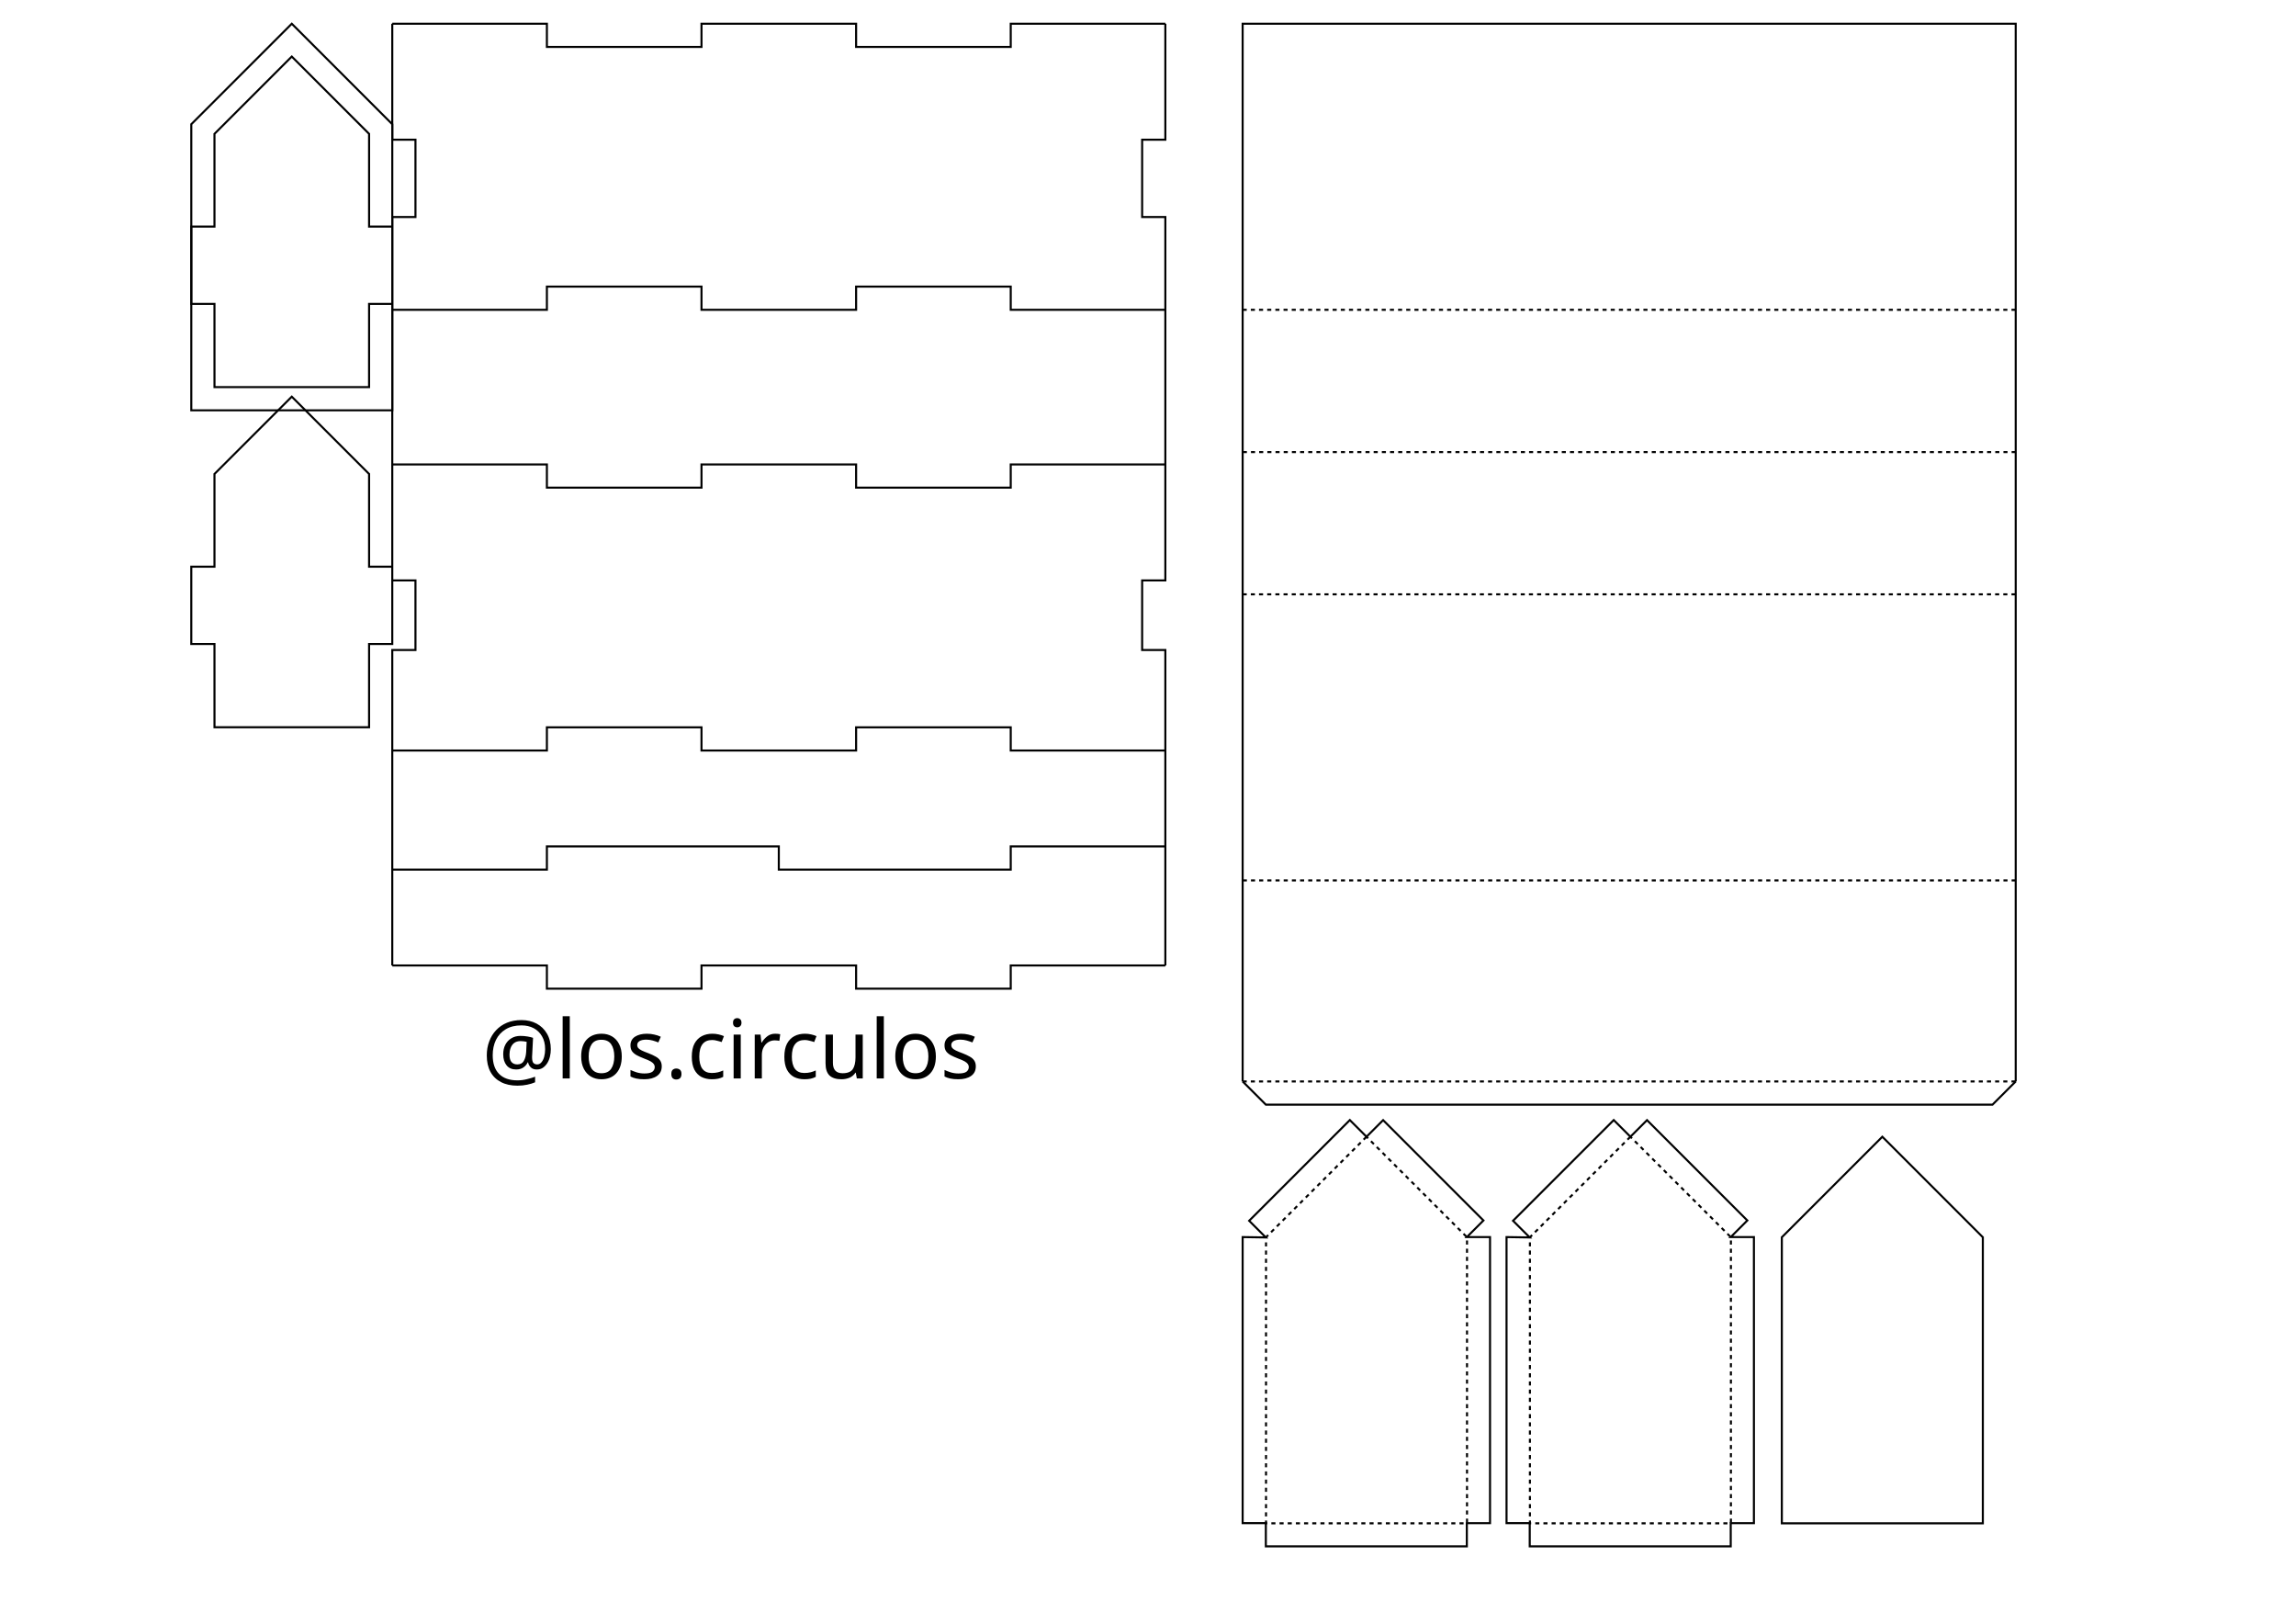
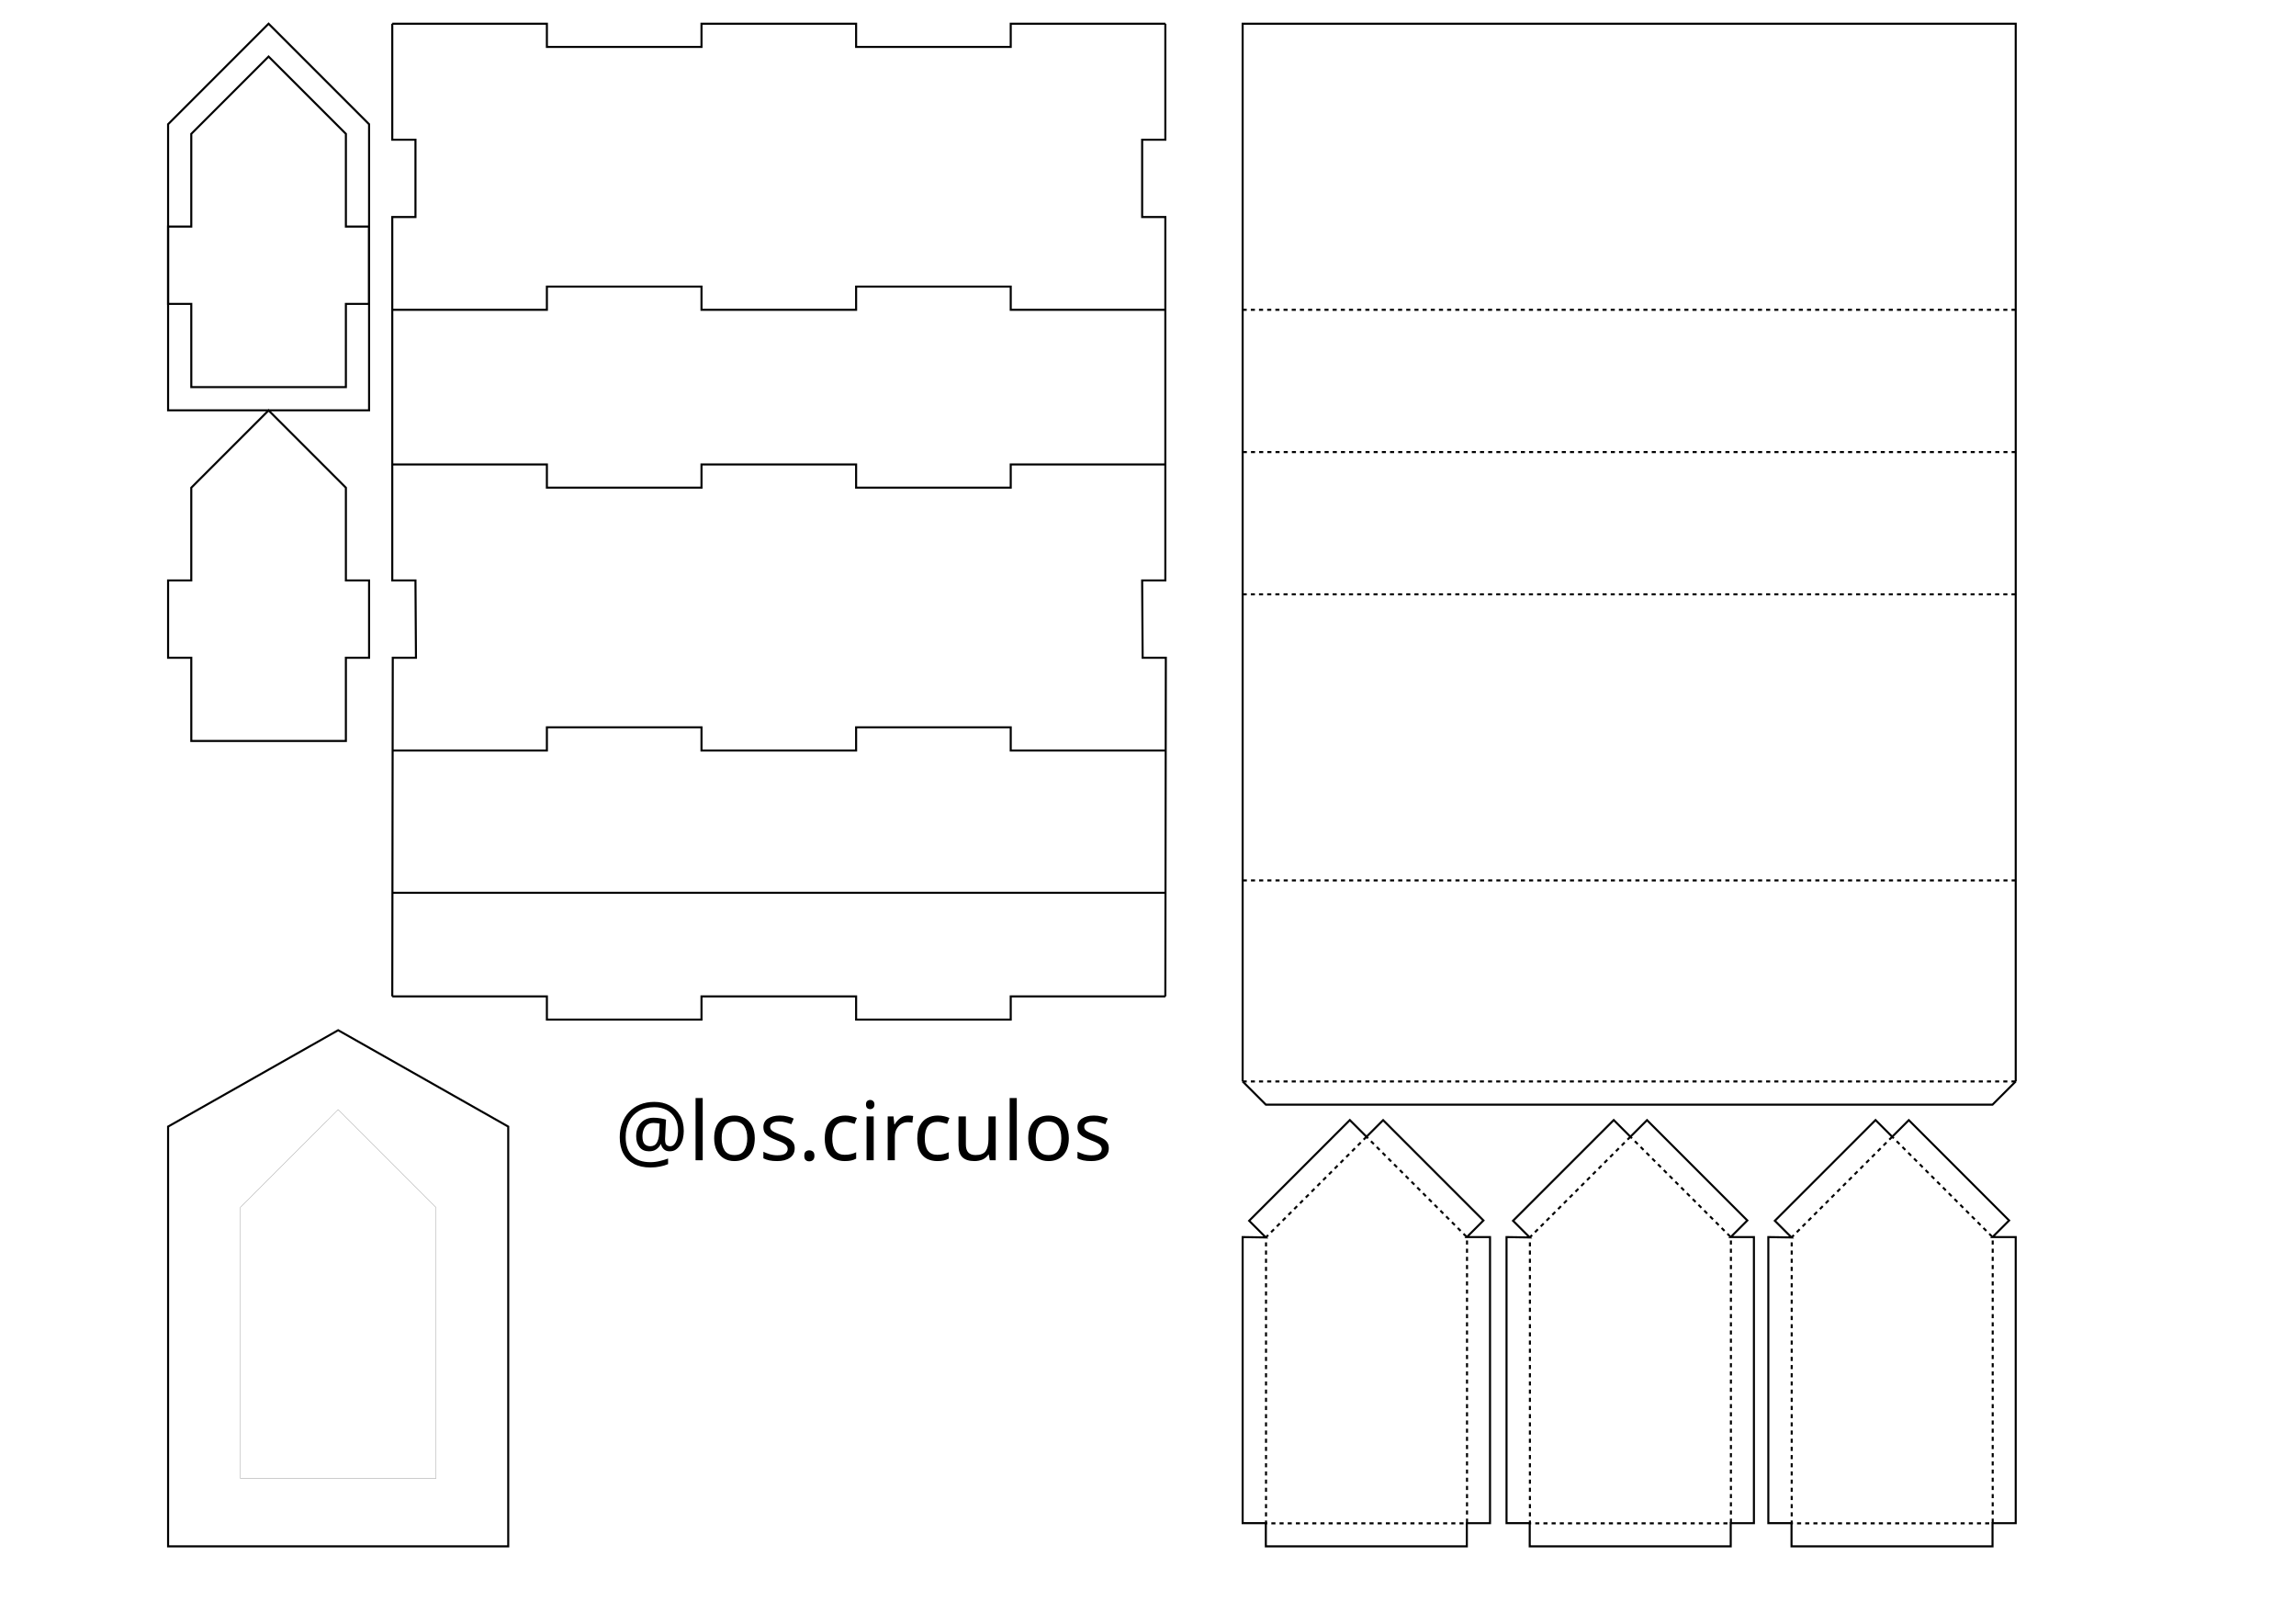
<svg xmlns="http://www.w3.org/2000/svg" width="297mm" height="210mm" viewBox="0 0 297 210" version="1.1" id="svg1583">
  <defs id="defs1577" />
  <g id="g2334" style="display:inline">
    <path style="fill:none;stroke:#000000;stroke-width:0.265px;stroke-linecap:butt;stroke-linejoin:miter;stroke-opacity:1" d="m 50.743,3.068 h 20 v 3 h 20 v -3 H 110.743 v 3 h 20 v -3 h 20 m 0,37 -20,-1.4e-5 V 37.068 h -20 v 3 H 90.743 V 37.068 H 70.743 v 3 H 50.743" id="path2320" />
    <path style="display:inline;fill:none;stroke:#000000;stroke-width:0.265px;stroke-linecap:butt;stroke-linejoin:miter;stroke-opacity:1" d="m 50.743,60.068 h 20 v 3 h 20 v -3 H 110.743 v 3 h 20 v -3 h 20 m 0,37 -20,-1.4e-5 v -3 h -20 v 3 H 90.743 V 94.068 H 70.743 v 3 H 50.743" id="path2332" />
-     <path style="display:inline;fill:none;stroke:#000000;stroke-width:0.265px;stroke-linecap:butt;stroke-linejoin:miter;stroke-opacity:1" d="m 150.743,109.468 h -20 v 3 h -30 v -3 H 70.743 v 3 h -20 m 0,12.4 h 20 v 3 h 20 v -3 H 110.743 v 3 h 20 v -3 h 20" id="path2326" />
-     <path style="fill:none;stroke:#000000;stroke-width:0.265px;stroke-linecap:butt;stroke-linejoin:miter;stroke-opacity:1" d="M 50.743,3.068 V 18.068 h 3 V 28.068 h -3 v 47 h 3 v 9 h -3 v 40.8" id="path2470" />
-     <path style="fill:none;stroke:#000000;stroke-width:0.265px;stroke-linecap:butt;stroke-linejoin:miter;stroke-opacity:1" d="M 150.743,3.068 V 18.068 h -3 V 28.068 h 3 v 47 h -3 v 9 h 3 v 40.8" id="path2497" />
-     <path style="display:inline;fill:none;stroke:#000000;stroke-width:0.265px;stroke-linecap:butt;stroke-linejoin:miter;stroke-opacity:1" d="m 50.743,39.303 h -3 l -0.001,10.765 H 27.746 l -0.003,-10.765 H 24.743 V 29.303 h 3 V 17.312 l 10,-9.998 10,9.998 v 11.991 h 3" id="path4703" />
-     <path style="display:inline;fill:none;stroke:#000000;stroke-width:0.265px;stroke-linecap:butt;stroke-linejoin:miter;stroke-opacity:1" d="m 50.743,75.068 v 8.223 h -3 l -0.001,10.765 H 27.746 l -0.003,-10.765 H 24.743 V 73.291 h 3 V 61.3 l 10,-9.998 10,9.998 v 11.991 h 3" id="path4719" />
+     <path style="display:inline;fill:none;stroke:#000000;stroke-width:0.265px;stroke-linecap:butt;stroke-linejoin:miter;stroke-opacity:1" d="M 150.743,115.468 H 50.743 m 0,13.4 h 20 v 3 h 20 v -3 H 110.743 v 3 h 20 v -3 h 20" id="path2326" />
+     <path style="fill:none;stroke:#000000;stroke-width:0.265px;stroke-linecap:butt;stroke-linejoin:miter;stroke-opacity:1" d="M 50.743,3.068 V 18.068 h 3 V 28.068 h -3 v 47 h 3 l 0.064,10 h -3 l -0.064,43.8" id="path2470" />
+     <path style="fill:none;stroke:#000000;stroke-width:0.265px;stroke-linecap:butt;stroke-linejoin:miter;stroke-opacity:1" d="M 150.743,3.068 V 18.068 h -3 V 28.068 h 3 v 47 h -3 l 0.064,10 h 3 l -0.064,43.8" id="path2497" />
+     <path style="display:inline;fill:none;stroke:#000000;stroke-width:0.265px;stroke-linecap:butt;stroke-linejoin:miter;stroke-opacity:1" d="m 47.743,39.303 h -3 L 44.742,50.068 H 24.746 l -0.003,-10.765 H 21.743 V 29.303 h 3 V 17.312 l 10,-9.998 10,9.998 v 11.991 h 3 z" id="path4703" />
+     <path style="display:inline;fill:none;stroke:#000000;stroke-width:0.265px;stroke-linecap:butt;stroke-linejoin:miter;stroke-opacity:1" d="m 47.743,75.068 h -3 V 63.077 l -10,-9.998 -10,9.998 v 11.991 h -3 v 10 h 3 l 0.003,10.765 H 44.742 l 0.001,-10.765 h 3 z" id="path4719" />
  </g>
-   <path id="path4679" style="display:inline;fill:none;stroke:#000000;stroke-width:0.265px;stroke-linecap:butt;stroke-linejoin:miter;stroke-opacity:1" d="m 37.744,-2.414 -13,13 v 37 h 26 v -37 z" transform="translate(0,5.482073)" />
+   <path id="path4679" style="display:inline;fill:none;stroke:#000000;stroke-width:0.265px;stroke-linecap:butt;stroke-linejoin:miter;stroke-opacity:1" d="m 37.744,-2.414 -13,13 v 37 h 26 v -37 z" transform="translate(-3.000803,5.482073)" />
  <g id="g2378" style="display:inline">
    <g id="g5581">
      <path style="display:inline;fill:none;stroke:#000000;stroke-width:0.265;stroke-linecap:butt;stroke-linejoin:miter;stroke-miterlimit:4;stroke-dasharray:none;stroke-opacity:1" d="m 163.743,199.996 v -3 h -3 v -37 l 3,0.047 -2.157,-2.157 13.023,-13.023 2.157,2.157 2.148,-2.148 12.977,12.977 -2.148,2.148 3,1e-5 v 37 h -3 v 3 z" id="path5465" />
      <path id="path5425" style="display:inline;fill:none;stroke:#000000;stroke-width:0.265;stroke-linecap:butt;stroke-linejoin:miter;stroke-miterlimit:4;stroke-dasharray:0.529, 0.529;stroke-dashoffset:0;stroke-opacity:1" d="m 37.744,-2.414 -13,13 v 37 h 26 v -37 z" transform="translate(139.0226,149.4333)" />
    </g>
    <g id="g5577">
      <path style="fill:none;stroke:#000000;stroke-width:0.265;stroke-linecap:butt;stroke-linejoin:miter;stroke-miterlimit:4;stroke-dasharray:none;stroke-dashoffset:0;stroke-opacity:1" d="m 160.743,139.868 3,3 h 94 l 3,-3" id="path2370" />
      <path id="rect5518" style="display:inline;fill:none;stroke:#000000;stroke-width:0.265;stroke-miterlimit:4;stroke-dasharray:none;stroke-dashoffset:0" d="M 160.743,139.868 V 3.068 h 100 l -10e-6,136.8" />
      <path style="fill:none;stroke:#000000;stroke-width:0.265;stroke-linecap:butt;stroke-linejoin:miter;stroke-miterlimit:4;stroke-dasharray:0.529, 0.529;stroke-dashoffset:0;stroke-opacity:1" d="m 160.743,40.068 h 100" id="path5527" />
      <path style="fill:none;stroke:#000000;stroke-width:0.265;stroke-linecap:butt;stroke-linejoin:miter;stroke-miterlimit:4;stroke-dasharray:0.529, 0.529;stroke-dashoffset:0;stroke-opacity:1" d="M 260.743,58.468 H 160.743" id="path5529" />
      <path style="fill:none;stroke:#000000;stroke-width:0.265;stroke-linecap:butt;stroke-linejoin:miter;stroke-miterlimit:4;stroke-dasharray:0.529, 0.529;stroke-dashoffset:0;stroke-opacity:1" d="m 160.743,76.868 h 100" id="path5531" />
      <path style="fill:none;stroke:#000000;stroke-width:0.265;stroke-linecap:butt;stroke-linejoin:miter;stroke-miterlimit:4;stroke-dasharray:0.529, 0.529;stroke-dashoffset:0;stroke-opacity:1" d="M 260.743,113.868 H 160.743" id="path5533" />
      <path style="fill:none;stroke:#000000;stroke-width:0.265;stroke-linecap:butt;stroke-linejoin:miter;stroke-miterlimit:4;stroke-dasharray:0.529, 0.529;stroke-dashoffset:0;stroke-opacity:1" d="m 160.743,139.868 h 100" id="path5535" />
    </g>
    <g id="g5587" transform="translate(34.13547)">
      <path style="display:inline;fill:none;stroke:#000000;stroke-width:0.265;stroke-linecap:butt;stroke-linejoin:miter;stroke-miterlimit:4;stroke-dasharray:none;stroke-opacity:1" d="m 163.743,199.996 v -3 h -3 v -37 l 3,0.047 -2.157,-2.157 13.023,-13.023 2.157,2.157 2.148,-2.148 12.977,12.977 -2.148,2.148 3,1e-5 v 37 h -3 v 3 z" id="path5583" />
      <path id="path5585" style="display:inline;fill:none;stroke:#000000;stroke-width:0.265;stroke-linecap:butt;stroke-linejoin:miter;stroke-miterlimit:4;stroke-dasharray:0.529, 0.529;stroke-dashoffset:0;stroke-opacity:1" d="m 37.744,-2.414 -13,13 v 37 h 26 v -37 z" transform="translate(139.0226,149.4333)" />
    </g>
-     <path id="path5591" style="display:inline;fill:none;stroke:#000000;stroke-width:0.265;stroke-linecap:butt;stroke-linejoin:miter;stroke-miterlimit:4;stroke-dasharray:none;stroke-dashoffset:0;stroke-opacity:1" d="m 37.744,-2.414 -13,13 v 37 h 26 v -37 z" transform="translate(205.746,149.4333)" />
+     <g id="g2393" transform="translate(67.99999)">
+       <path style="display:inline;fill:none;stroke:#000000;stroke-width:0.265;stroke-linecap:butt;stroke-linejoin:miter;stroke-miterlimit:4;stroke-dasharray:none;stroke-opacity:1" d="m 163.743,199.996 v -3 h -3 v -37 l 3,0.047 -2.157,-2.157 13.023,-13.023 2.157,2.157 2.148,-2.148 12.977,12.977 -2.148,2.148 3,1e-5 v 37 h -3 v 3 z" id="path2389" />
+       <path id="path2391" style="display:inline;fill:none;stroke:#000000;stroke-width:0.265;stroke-linecap:butt;stroke-linejoin:miter;stroke-miterlimit:4;stroke-dasharray:0.529, 0.529;stroke-dashoffset:0;stroke-opacity:1" d="m 37.744,-2.414 -13,13 v 37 h 26 v -37 z" transform="translate(139.0226,149.4333)" />
+     </g>
  </g>
  <g id="g5568" style="display:inline">
-     <text xml:space="preserve" style="font-style:normal;font-weight:normal;font-size:10.583px;line-height:1.25;font-family:sans-serif;fill:#000000;fill-opacity:1;stroke:none;stroke-width:0.265" x="62.358" y="139.477" id="text5602">
-       <tspan id="tspan5600" x="62.358" y="139.477" style="stroke-width:0.265">@los.circulos</tspan>
+     <text xml:space="preserve" style="font-style:normal;font-weight:normal;font-size:10.583px;line-height:1.25;font-family:sans-serif;fill:#000000;fill-opacity:1;stroke:none;stroke-width:0.265" x="79.558" y="150.06" id="text5602">
+       <tspan id="tspan5600" x="79.558" y="150.06" style="stroke-width:0.265">@los.circulos</tspan>
    </text>
    <text xml:space="preserve" style="font-style:normal;font-weight:normal;font-size:10.583px;line-height:1.25;font-family:sans-serif;fill:#000000;fill-opacity:1;stroke:none;stroke-width:0.265" x="29.95" y="-44.81" id="text5469">
      <tspan id="tspan5467" x="29.95" y="-44.81" style="font-style:normal;font-variant:normal;font-weight:normal;font-stretch:normal;font-size:7.056px;font-family:sans-serif;-inkscape-font-specification:'sans-serif, Normal';font-variant-ligatures:normal;font-variant-caps:normal;font-variant-numeric:normal;font-variant-east-asian:normal;stroke-width:0.265">These are laser cut templates </tspan>
      <tspan x="29.95" y="-31.581" style="font-style:normal;font-variant:normal;font-weight:normal;font-stretch:normal;font-size:7.056px;font-family:sans-serif;-inkscape-font-specification:'sans-serif, Normal';font-variant-ligatures:normal;font-variant-caps:normal;font-variant-numeric:normal;font-variant-east-asian:normal;stroke-width:0.265" id="tspan5471">to make a wooden "box" which</tspan>
      <tspan x="29.95" y="-18.351" style="font-style:normal;font-variant:normal;font-weight:normal;font-stretch:normal;font-size:7.056px;font-family:sans-serif;-inkscape-font-specification:'sans-serif, Normal';font-variant-ligatures:normal;font-variant-caps:normal;font-variant-numeric:normal;font-variant-east-asian:normal;stroke-width:0.265" id="tspan5475">can be used to bend the copper </tspan>
      <tspan x="29.95" y="-5.122" style="font-style:normal;font-variant:normal;font-weight:normal;font-stretch:normal;font-size:7.056px;font-family:sans-serif;-inkscape-font-specification:'sans-serif, Normal';font-variant-ligatures:normal;font-variant-caps:normal;font-variant-numeric:normal;font-variant-east-asian:normal;stroke-width:0.265" id="tspan5479">sheet. Cut from 3mm ply.</tspan>
    </text>
    <text xml:space="preserve" style="font-style:normal;font-weight:normal;font-size:10.583px;line-height:1.25;font-family:sans-serif;fill:#000000;fill-opacity:1;stroke:none;stroke-width:0.265" x="166.552" y="-44.81" id="text5489">
      <tspan x="166.552" y="-44.81" style="font-style:normal;font-variant:normal;font-weight:normal;font-stretch:normal;font-size:7.056px;font-family:sans-serif;-inkscape-font-specification:'sans-serif, Normal';font-variant-ligatures:normal;font-variant-caps:normal;font-variant-numeric:normal;font-variant-east-asian:normal;stroke-width:0.265" id="tspan5487">These are the templates </tspan>
      <tspan x="166.552" y="-31.581" style="font-style:normal;font-variant:normal;font-weight:normal;font-stretch:normal;font-size:7.056px;font-family:sans-serif;-inkscape-font-specification:'sans-serif, Normal';font-variant-ligatures:normal;font-variant-caps:normal;font-variant-numeric:normal;font-variant-east-asian:normal;stroke-width:0.265" id="tspan5604">to be cut out of copper sheet. </tspan>
      <tspan x="166.552" y="-18.351" style="font-style:normal;font-variant:normal;font-weight:normal;font-stretch:normal;font-size:7.056px;font-family:sans-serif;-inkscape-font-specification:'sans-serif, Normal';font-variant-ligatures:normal;font-variant-caps:normal;font-variant-numeric:normal;font-variant-east-asian:normal;stroke-width:0.265" id="tspan5608">Cut from 0.1 ... 0.2 mm sheet</tspan>
      <tspan x="166.552" y="-5.122" style="font-style:normal;font-variant:normal;font-weight:normal;font-stretch:normal;font-size:7.056px;font-family:sans-serif;-inkscape-font-specification:'sans-serif, Normal';font-variant-ligatures:normal;font-variant-caps:normal;font-variant-numeric:normal;font-variant-east-asian:normal;stroke-width:0.265" id="tspan7141">depending on final length.</tspan>
    </text>
    <text xml:space="preserve" style="font-style:normal;font-weight:normal;font-size:10.583px;line-height:1.25;font-family:sans-serif;fill:#000000;fill-opacity:1;stroke:none;stroke-width:0.265" x="28.754" y="-72.664" id="text5510">
      <tspan x="28.754" y="-72.664" style="font-style:normal;font-variant:normal;font-weight:bold;font-stretch:normal;font-size:14.817px;font-family:sans-serif;-inkscape-font-specification:'sans-serif, Bold';font-variant-ligatures:normal;font-variant-caps:normal;font-variant-numeric:normal;font-variant-east-asian:normal;stroke-width:0.265" id="tspan5512">110CC "stunt 11" tank</tspan>
    </text>
    <text xml:space="preserve" style="font-style:normal;font-weight:normal;font-size:10.583px;line-height:1.25;font-family:sans-serif;fill:#000000;fill-opacity:1;stroke:none;stroke-width:0.265" x="29.885" y="243.324" id="text5540">
      <tspan id="tspan5538" x="29.885" y="243.324" style="stroke-width:0.265">This design respects 100mm wide copper</tspan>
      <tspan x="29.885" y="256.554" style="stroke-width:0.265" id="tspan5542">sheet. Scale long pieces to make a tank</tspan>
      <tspan x="29.885" y="269.783" style="stroke-width:0.265" id="tspan5544">with same profile but different volume.</tspan>
      <tspan x="29.885" y="283.012" style="stroke-width:0.265" id="tspan5548">Scale only long pieces eg. do NOT scale sides.</tspan>
      <tspan x="29.885" y="296.241" style="stroke-width:0.265" id="tspan7863">Every cm of length gives 11cc capacity, thus</tspan>
      <tspan x="29.885" y="309.47" style="stroke-width:0.265" id="tspan7865">the name "stunt 11"</tspan>
    </text>
  </g>
+   <g id="g2413">
+     <path id="path2399" style="display:inline;fill:none;stroke:#000000;stroke-width:0.265px;stroke-linecap:butt;stroke-linejoin:miter;stroke-opacity:1" d="m 43.743,133.242 -22,12.465 -2e-6,54.289 h 44 v -54.289 z" />
+     <path id="path2415" style="display:inline;fill:none;stroke:#000000;stroke-width:0.02;stroke-linecap:butt;stroke-linejoin:miter;stroke-miterlimit:4;stroke-dasharray:none;stroke-opacity:1" d="m 43.743,143.508 -12.65,12.648 1e-6,35.052 h 25.3 l -1e-6,-35.052 z" />
+   </g>
</svg>
